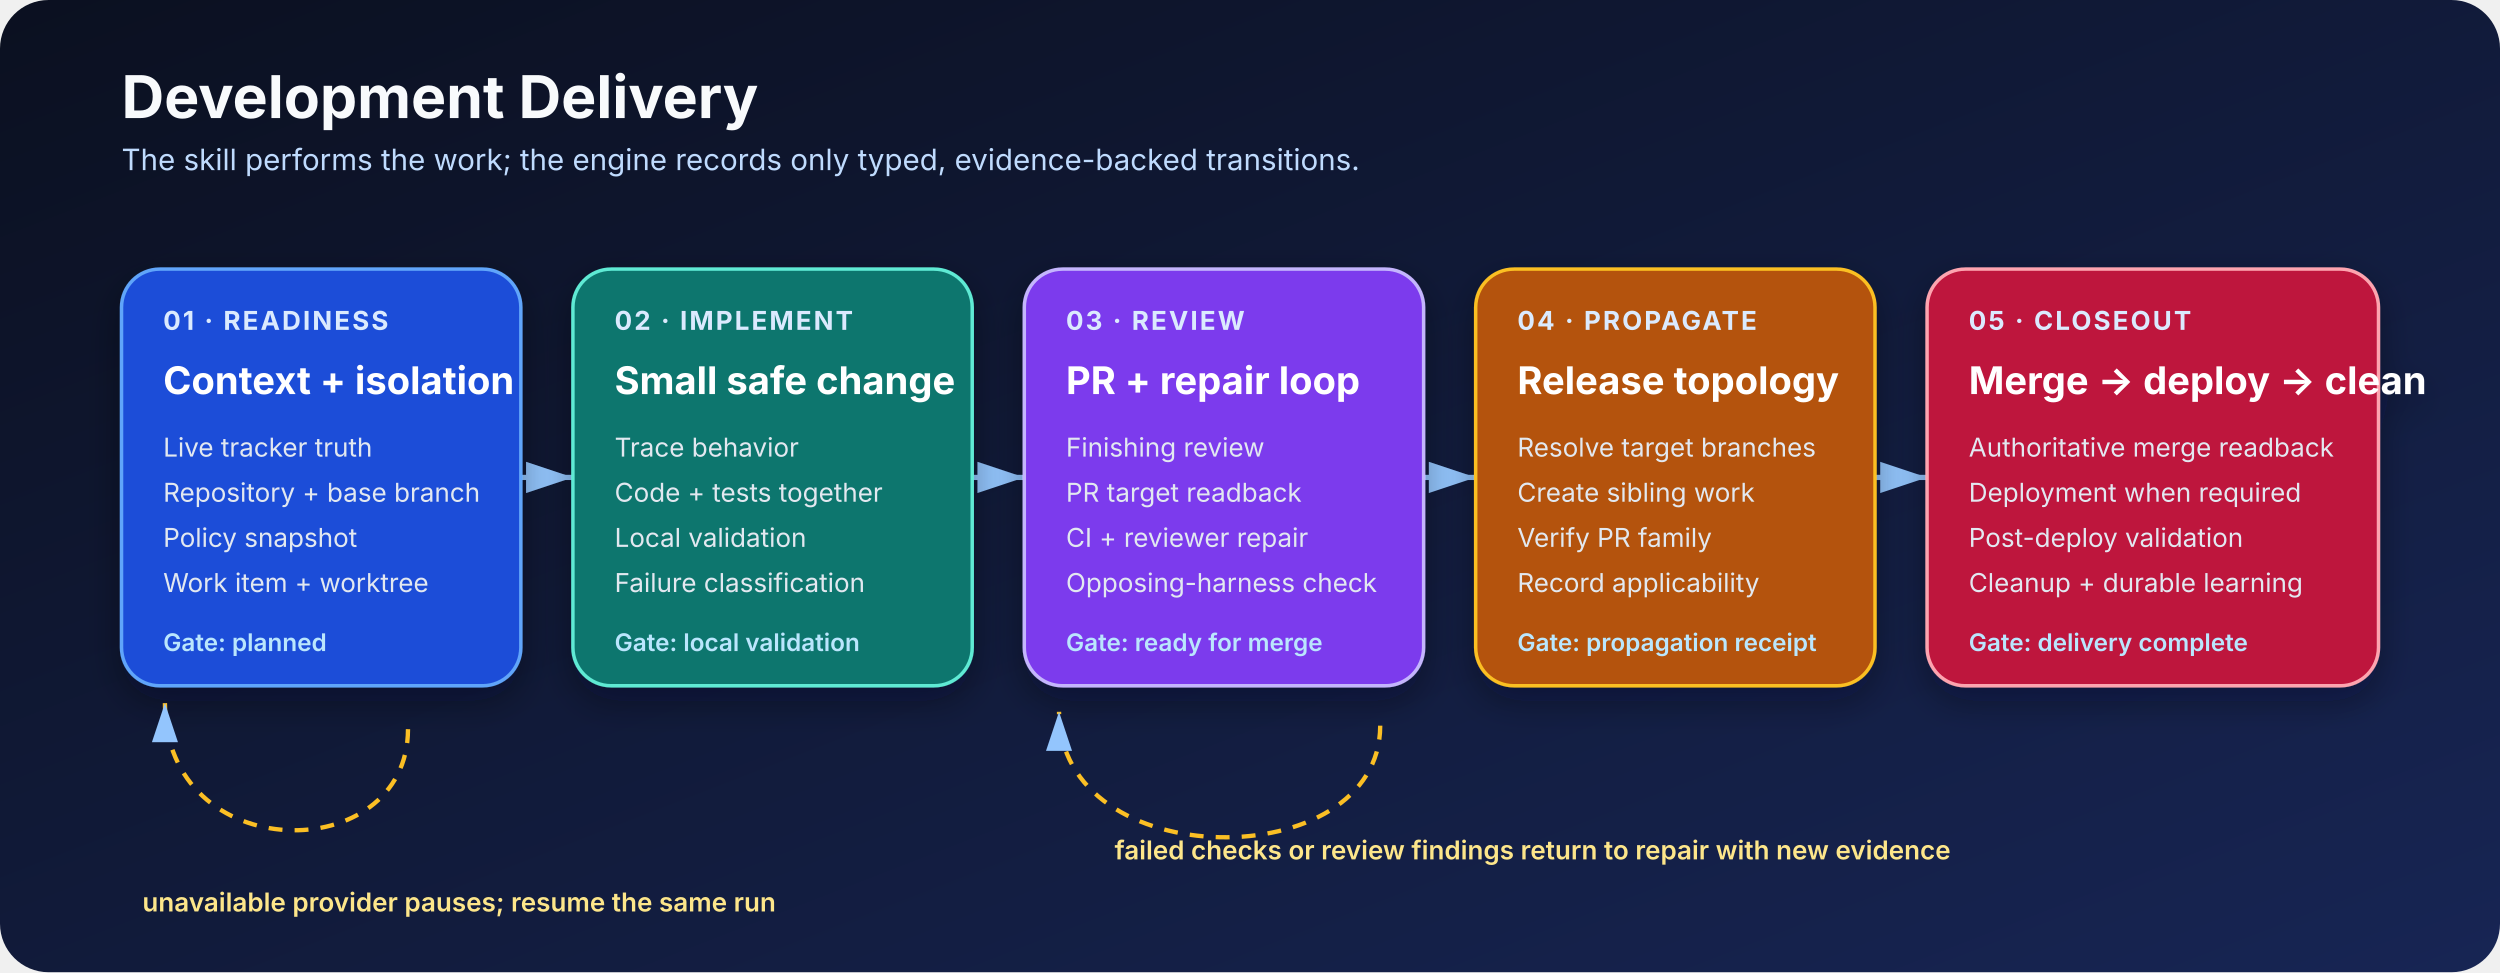
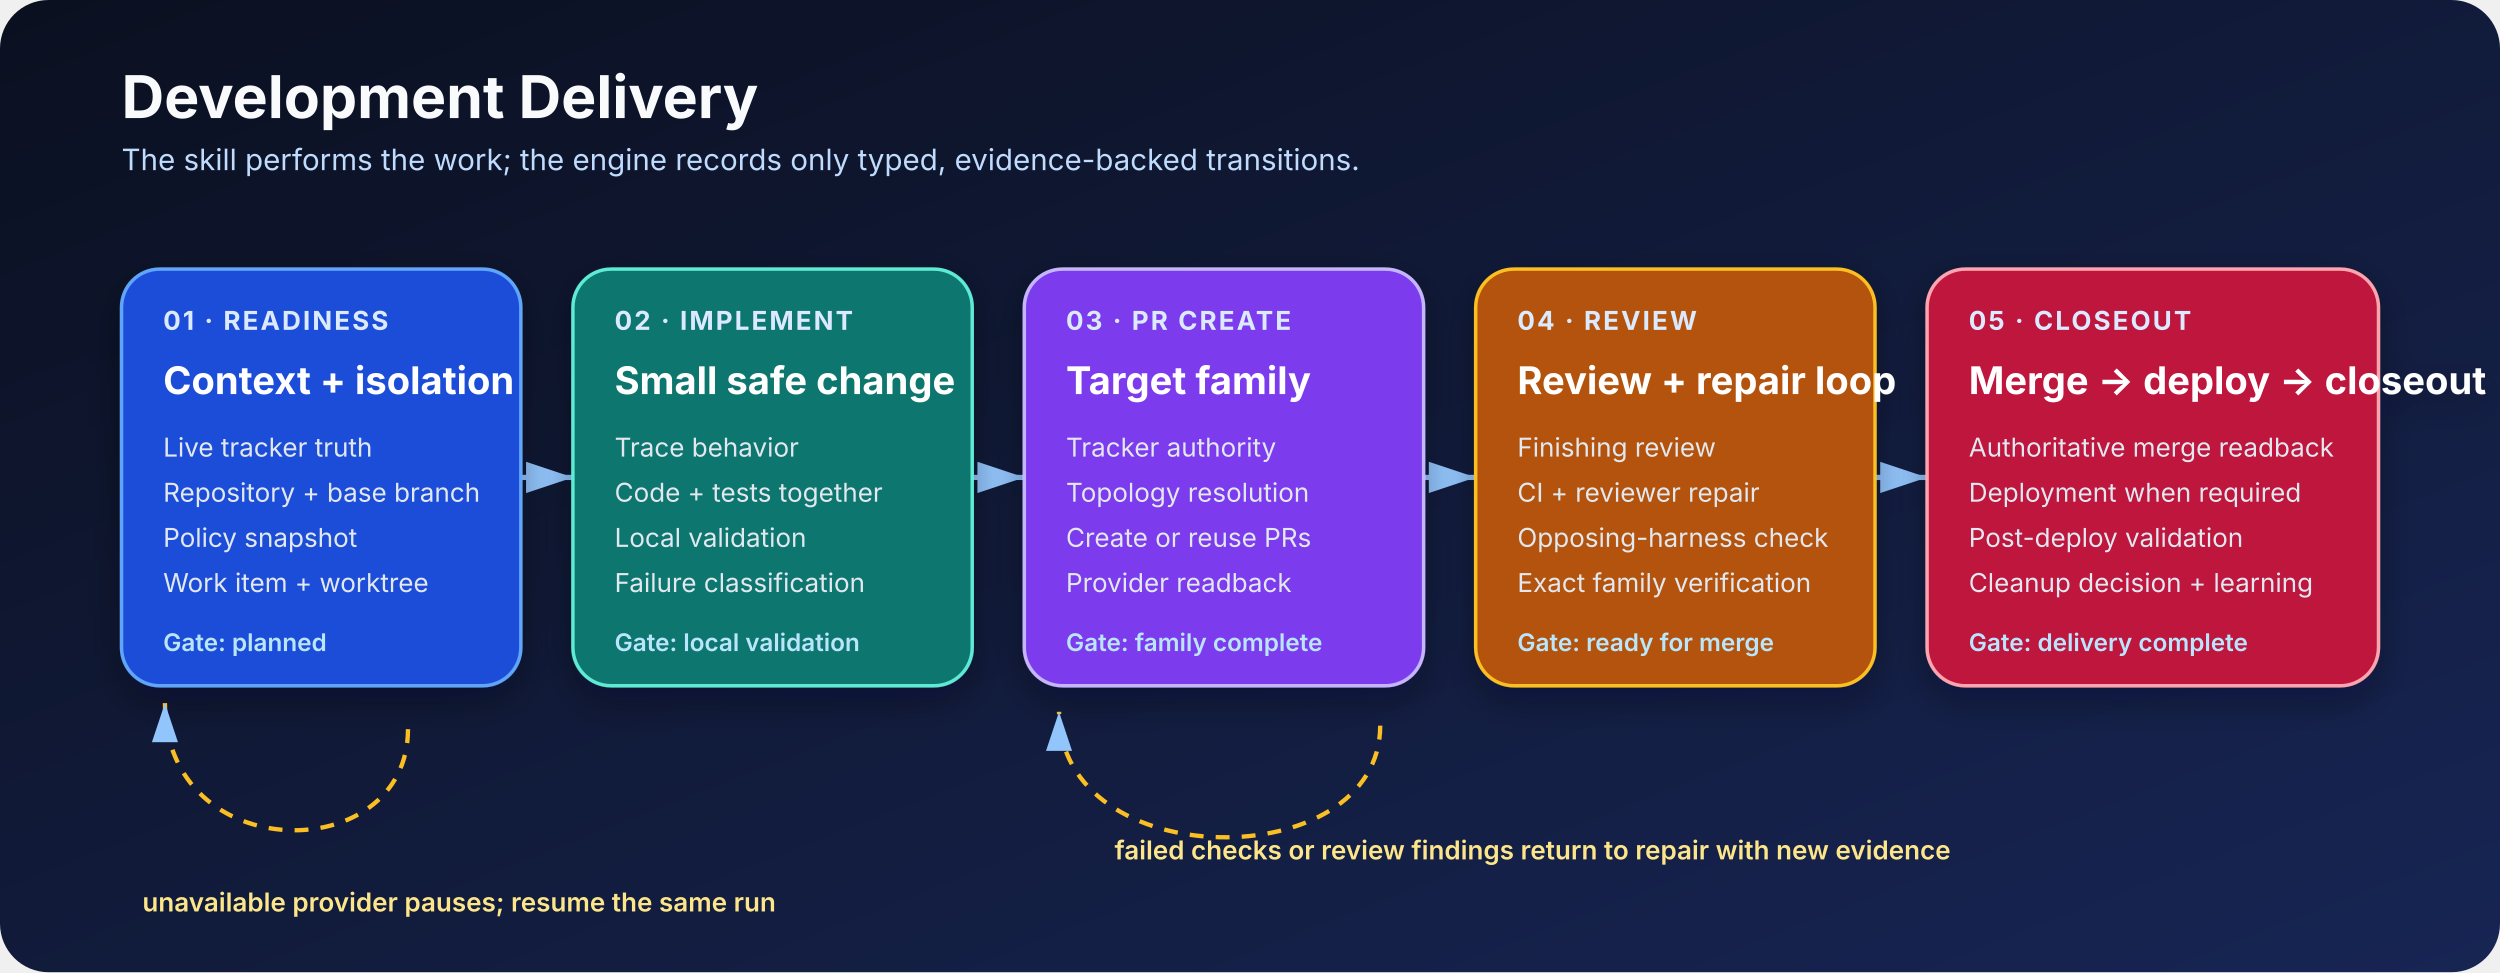
<svg xmlns="http://www.w3.org/2000/svg" width="1440" height="560" viewBox="0 0 1440 560" role="img" aria-labelledby="title desc">
  <defs>
    <linearGradient id="bg" x1="0" y1="0" x2="1" y2="1">
      <stop offset="0" stop-color="#0b1020" />
      <stop offset="1" stop-color="#172554" />
    </linearGradient>
    <filter id="shadow" x="-20%" y="-20%" width="140%" height="140%">
      <feDropShadow dx="0" dy="8" stdDeviation="10" flood-color="#020617" flood-opacity=".35" />
    </filter>
    <marker id="arrow" markerWidth="10" markerHeight="10" refX="9" refY="3" orient="auto" markerUnits="strokeWidth">
      <path d="M0,0 L0,6 L9,3 z" fill="#93c5fd" />
    </marker>
    <style>
      .title{font:700 34px system-ui,-apple-system,sans-serif;fill:#f8fafc}
      .sub{font:400 17px system-ui,-apple-system,sans-serif;fill:#bfdbfe}
      .stage{filter:url(#shadow);stroke-width:2}
      .n{font:700 15px system-ui,-apple-system,sans-serif;fill:#dbeafe;letter-spacing:.08em}
      .h{font:700 22px system-ui,-apple-system,sans-serif;fill:#fff}
      .p{font:400 15px system-ui,-apple-system,sans-serif;fill:#e2e8f0}
      .gate{font:600 14px system-ui,-apple-system,sans-serif;fill:#bae6fd}
      .line{fill:none;stroke:#93c5fd;stroke-width:3;marker-end:url(#arrow)}
      .loop{fill:none;stroke:#fbbf24;stroke-width:2.5;stroke-dasharray:8 7;marker-end:url(#arrow)}
      .note{font:600 15px system-ui,-apple-system,sans-serif;fill:#fde68a}
    </style>
  </defs>
  <rect width="1440" height="560" rx="28" fill="url(#bg)" />
  <text x="70" y="68" class="title">Development Delivery</text>
  <text x="70" y="98" class="sub">The skill performs the work; the engine records only typed, evidence-backed transitions.</text>
  <path class="line" d="M300 275 H330" />
  <path class="line" d="M560 275 H590" />
  <path class="line" d="M820 275 H850" />
  <path class="line" d="M1080 275 H1110" />
  <g class="stage">
    <rect x="70" y="155" width="230" height="240" rx="22" fill="#1d4ed8" stroke="#60a5fa" />
    <text x="94" y="190" class="n">01 · READINESS</text>
    <text x="94" y="227" class="h">Context + isolation</text>
    <text x="94" y="263" class="p">Live tracker truth</text>
    <text x="94" y="289" class="p">Repository + base branch</text>
    <text x="94" y="315" class="p">Policy snapshot</text>
    <text x="94" y="341" class="p">Work item + worktree</text>
    <text x="94" y="375" class="gate">Gate: planned</text>
  </g>
  <g class="stage">
    <rect x="330" y="155" width="230" height="240" rx="22" fill="#0f766e" stroke="#5eead4" />
    <text x="354" y="190" class="n">02 · IMPLEMENT</text>
    <text x="354" y="227" class="h">Small safe change</text>
    <text x="354" y="263" class="p">Trace behavior</text>
    <text x="354" y="289" class="p">Code + tests together</text>
    <text x="354" y="315" class="p">Local validation</text>
    <text x="354" y="341" class="p">Failure classification</text>
    <text x="354" y="375" class="gate">Gate: local validation</text>
  </g>
  <g class="stage">
    <rect x="590" y="155" width="230" height="240" rx="22" fill="#7c3aed" stroke="#c4b5fd" />
-     <text x="614" y="190" class="n">03 · REVIEW</text>
-     <text x="614" y="227" class="h">PR + repair loop</text>
-     <text x="614" y="263" class="p">Finishing review</text>
-     <text x="614" y="289" class="p">PR target readback</text>
-     <text x="614" y="315" class="p">CI + reviewer repair</text>
-     <text x="614" y="341" class="p">Opposing-harness check</text>
-     <text x="614" y="375" class="gate">Gate: ready for merge</text>
+     <text x="614" y="190" class="n">03 · PR CREATE</text>
+     <text x="614" y="227" class="h">Target family</text>
+     <text x="614" y="263" class="p">Tracker authority</text>
+     <text x="614" y="289" class="p">Topology resolution</text>
+     <text x="614" y="315" class="p">Create or reuse PRs</text>
+     <text x="614" y="341" class="p">Provider readback</text>
+     <text x="614" y="375" class="gate">Gate: family complete</text>
  </g>
  <g class="stage">
    <rect x="850" y="155" width="230" height="240" rx="22" fill="#b45309" stroke="#fbbf24" />
-     <text x="874" y="190" class="n">04 · PROPAGATE</text>
-     <text x="874" y="227" class="h">Release topology</text>
-     <text x="874" y="263" class="p">Resolve target branches</text>
-     <text x="874" y="289" class="p">Create sibling work</text>
-     <text x="874" y="315" class="p">Verify PR family</text>
-     <text x="874" y="341" class="p">Record applicability</text>
-     <text x="874" y="375" class="gate">Gate: propagation receipt</text>
+     <text x="874" y="190" class="n">04 · REVIEW</text>
+     <text x="874" y="227" class="h">Review + repair loop</text>
+     <text x="874" y="263" class="p">Finishing review</text>
+     <text x="874" y="289" class="p">CI + reviewer repair</text>
+     <text x="874" y="315" class="p">Opposing-harness check</text>
+     <text x="874" y="341" class="p">Exact family verification</text>
+     <text x="874" y="375" class="gate">Gate: ready for merge</text>
  </g>
  <g class="stage">
    <rect x="1110" y="155" width="260" height="240" rx="22" fill="#be123c" stroke="#fda4af" />
    <text x="1134" y="190" class="n">05 · CLOSEOUT</text>
-     <text x="1134" y="227" class="h">Merge → deploy → clean</text>
+     <text x="1134" y="227" class="h">Merge → deploy → closeout</text>
    <text x="1134" y="263" class="p">Authoritative merge readback</text>
    <text x="1134" y="289" class="p">Deployment when required</text>
    <text x="1134" y="315" class="p">Post-deploy validation</text>
-     <text x="1134" y="341" class="p">Cleanup + durable learning</text>
+     <text x="1134" y="341" class="p">Cleanup decision + learning</text>
    <text x="1134" y="375" class="gate">Gate: delivery complete</text>
  </g>
  <path class="loop" d="M795 418 C795 505 610 505 610 410" />
  <text x="642" y="495" class="note">failed checks or review findings return to repair with new evidence</text>
  <path class="loop" d="M235 420 C235 500 95 500 95 405" />
  <text x="82" y="525" class="note">unavailable provider pauses; resume the same run</text>
</svg>
